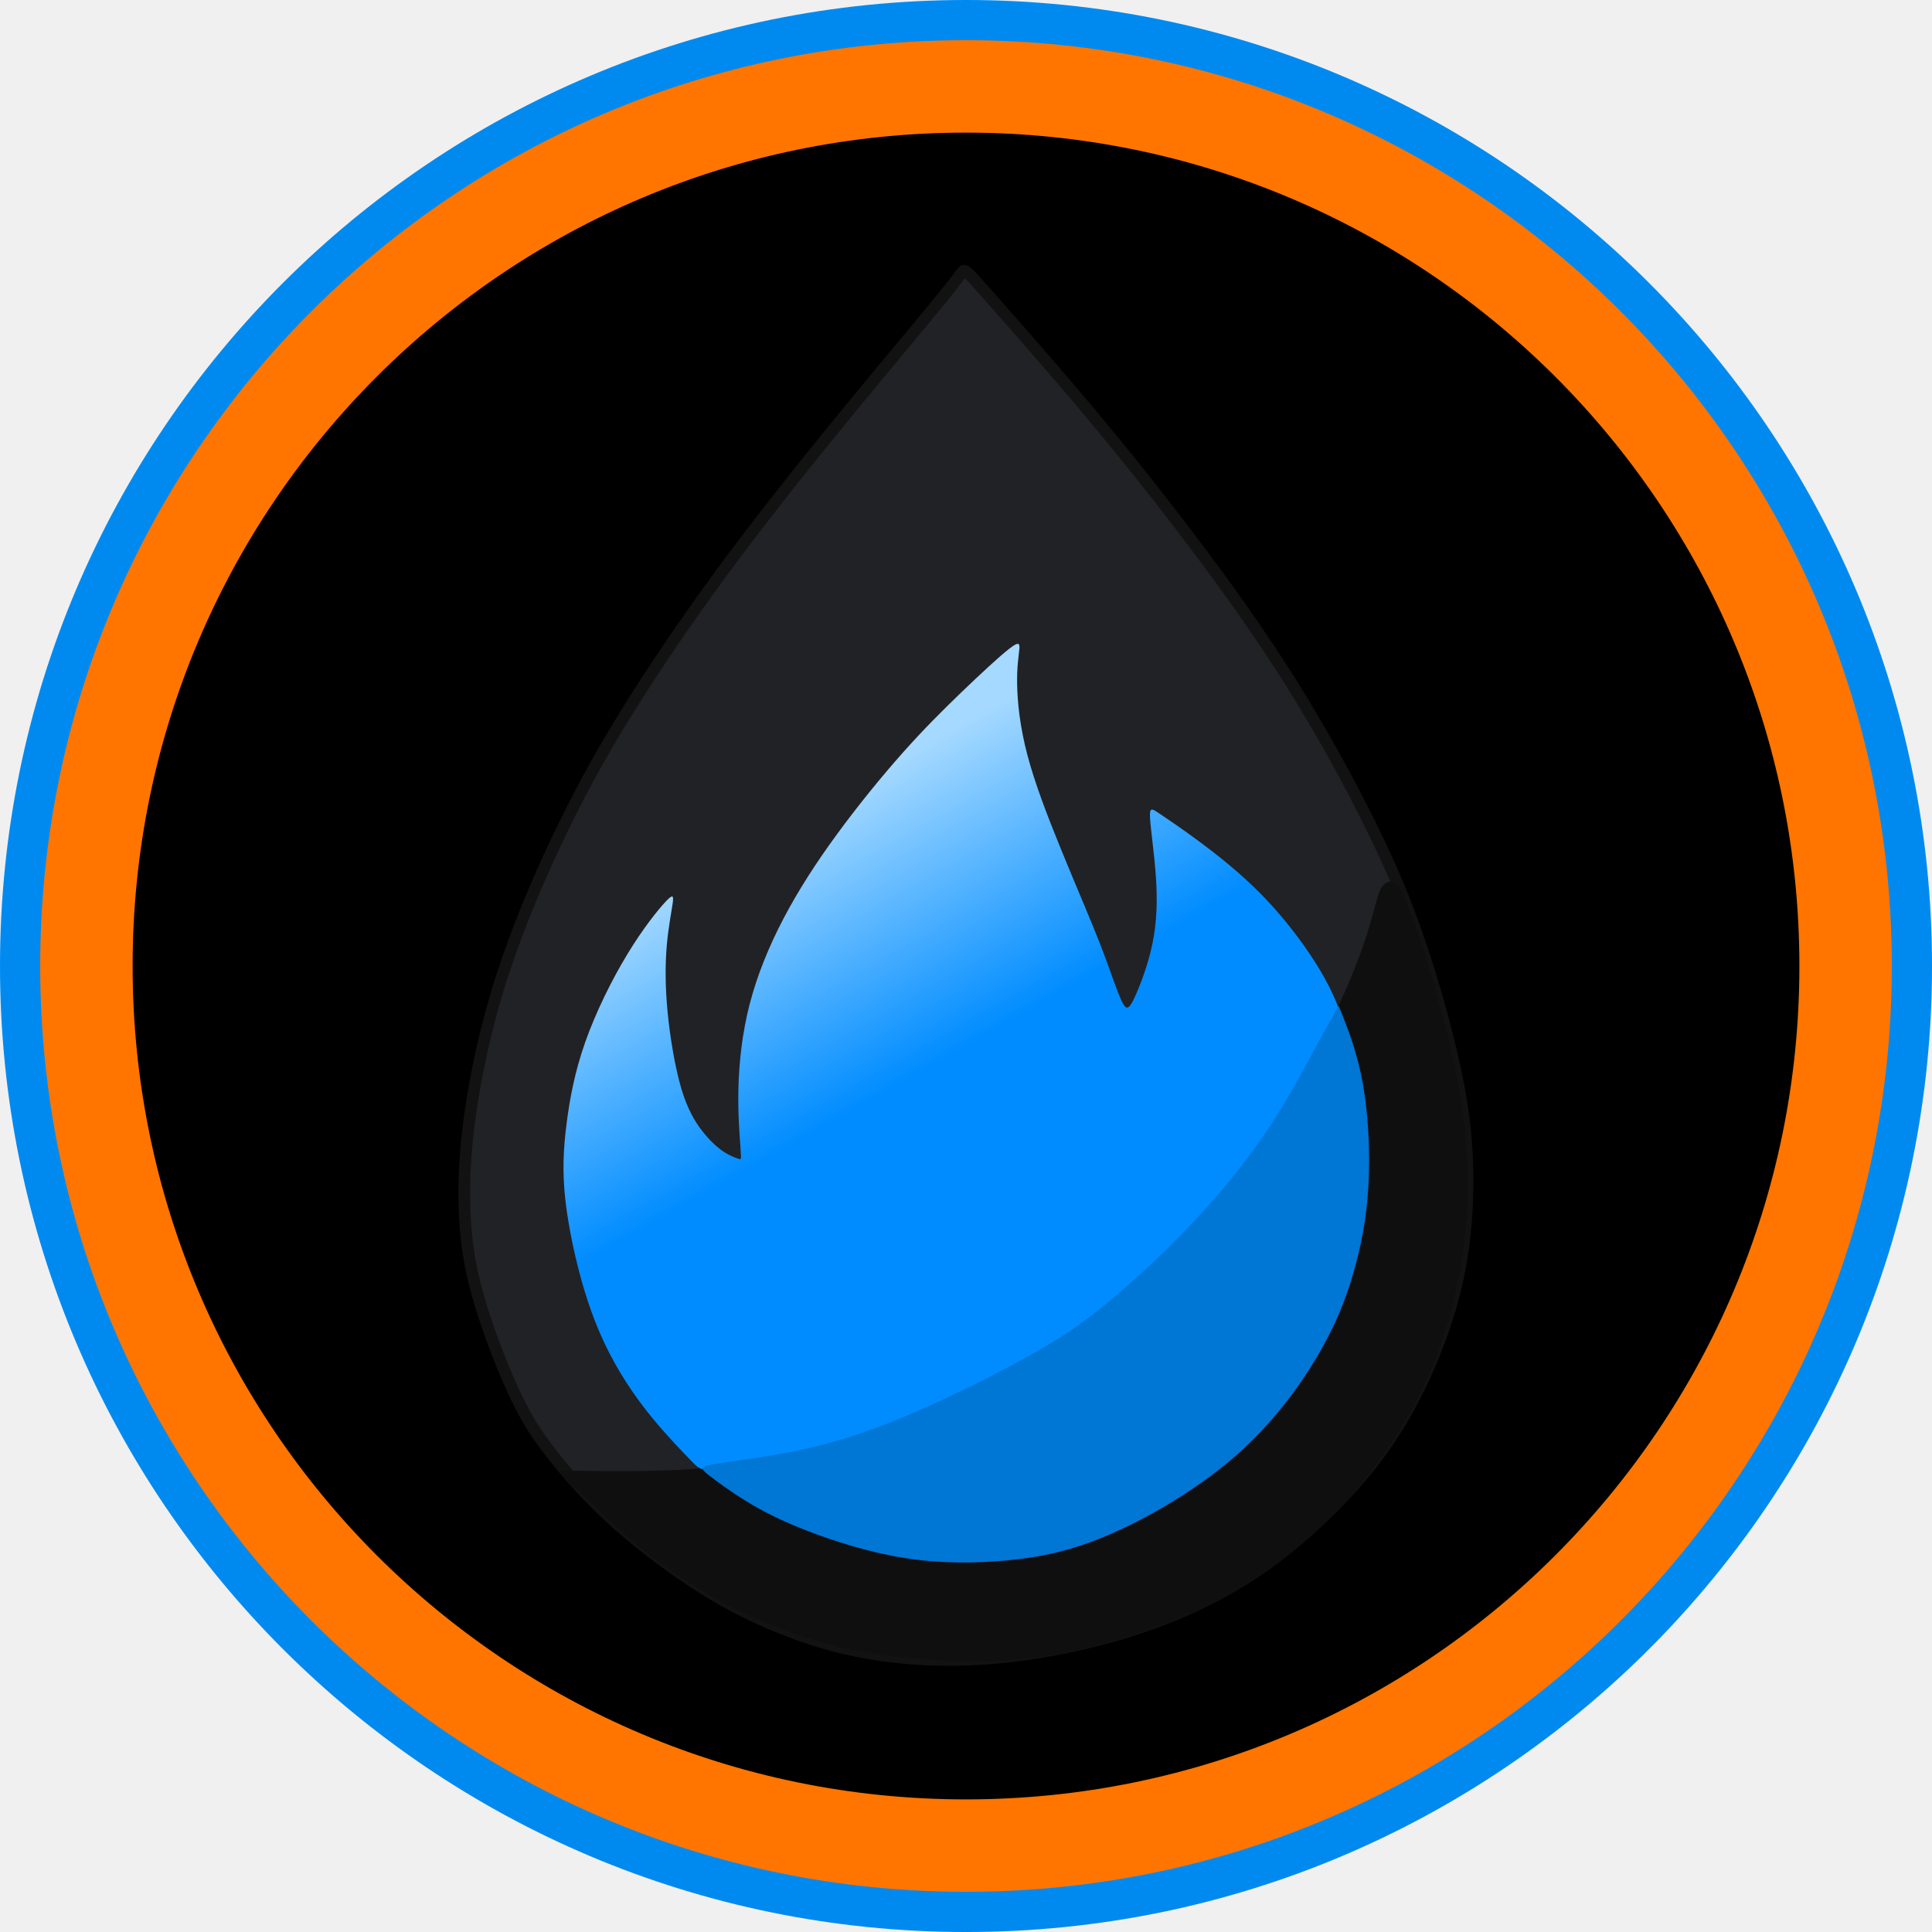
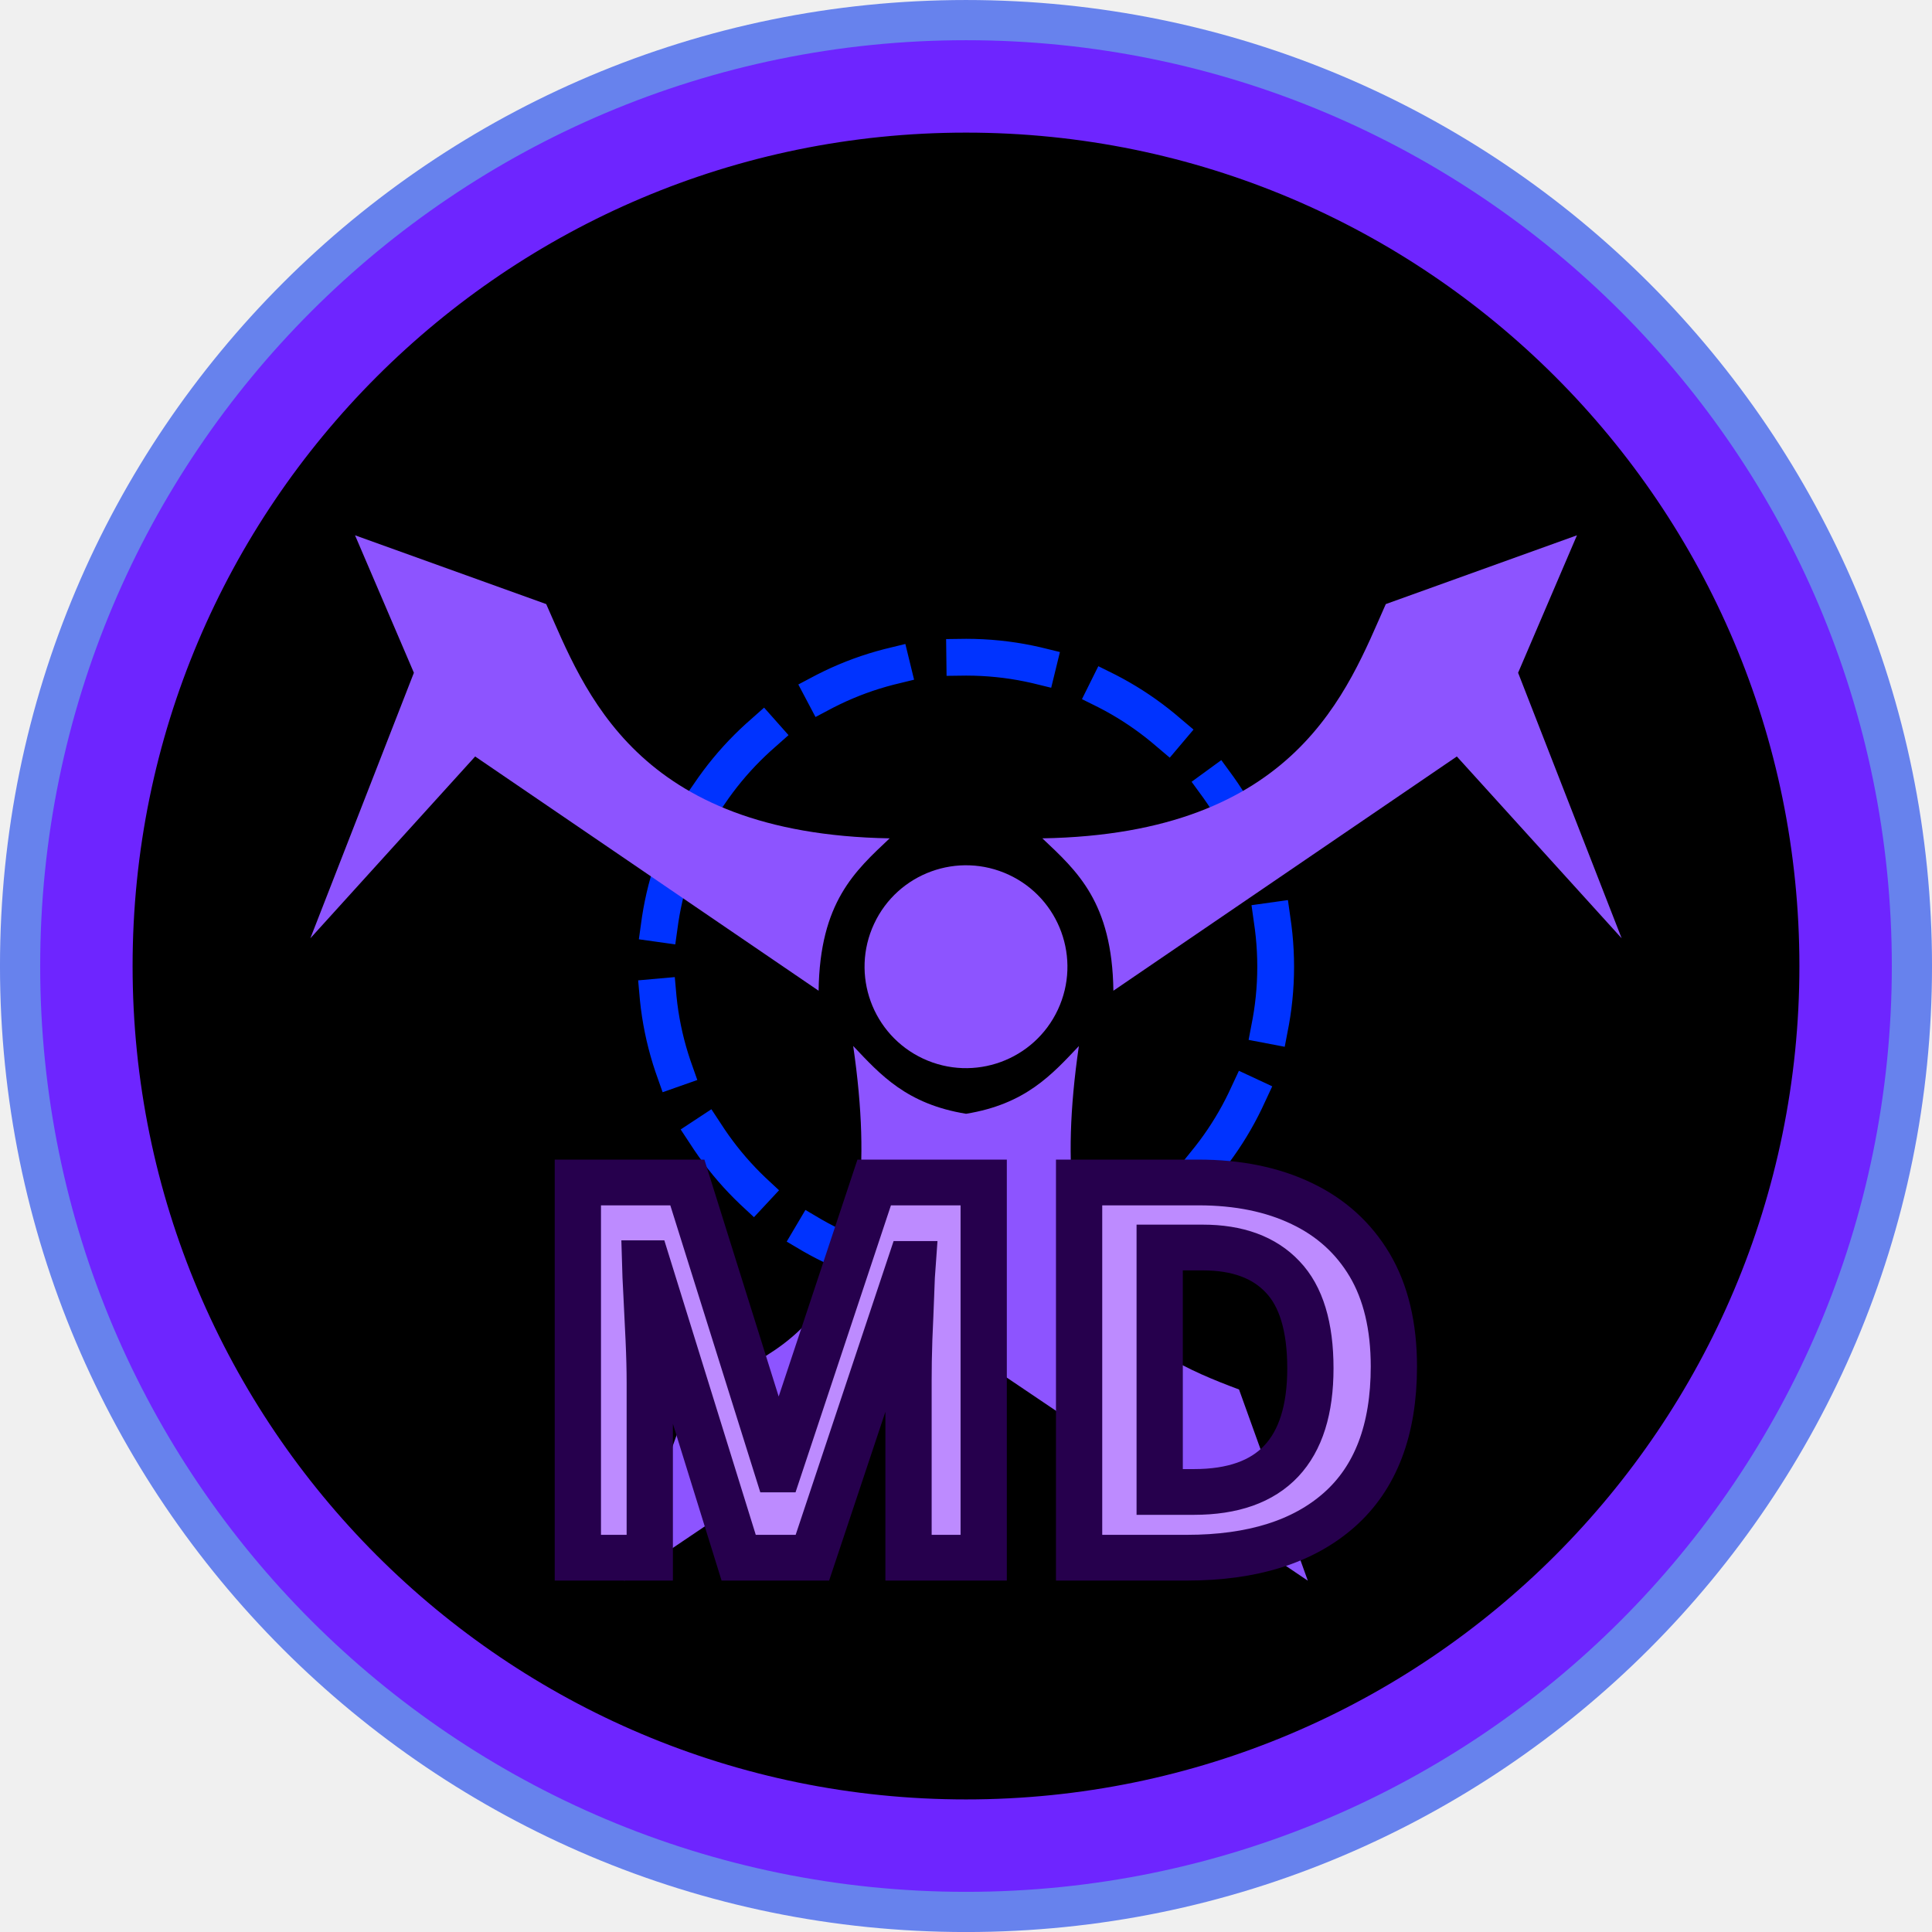
- <svg xmlns="http://www.w3.org/2000/svg" xmlns:xlink="http://www.w3.org/1999/xlink" viewBox="-26 -28 512 512" version="1.1" id="svg940" width="512" height="512" xml:space="preserve">
-   <defs id="defs928">
+ <svg xmlns="http://www.w3.org/2000/svg" width="84" height="84" viewBox="-26 -28 84 84" version="1.1" id="svg14">
+   <defs id="defs7">
    <clipPath id="b">
-       <circle cy="-15" r="9.5" id="circle900" cx="0" />
-       <circle cy="-15" r="9.5" transform="rotate(120)" id="circle902" cx="0" />
-       <circle cy="-15" r="9.5" transform="rotate(-120)" id="circle904" cx="0" />
+       <circle cy="-15" r="9.5" id="circle1" />
+       <circle cy="-15" r="9.5" transform="rotate(120)" id="circle2" />
+       <circle cy="-15" r="9.5" transform="rotate(-120)" id="circle3" />
    </clipPath>
-     <mask id="a" width="60" height="60" x="-30" y="-30" maskUnits="userSpaceOnUse">
-       <path fill="#ffffff" d="M -27,-27 H 27 V 27 H -27 Z" id="path907" />
-       <path d="m 2,-23 v -4 h -4 v 4 m 1.5,17 v 4 h 1 v -4" id="path909" />
-       <circle cy="-15" r="10.5" id="circle911" cx="0" />
-       <g transform="rotate(120)" id="g917">
-         <path d="m 2,-23 v -4 h -4 v 4 m 1.5,17 v 4 h 1 v -4" id="path913" />
-         <circle cy="-15" r="10.5" id="circle915" cx="0" />
+     <mask maskUnits="userSpaceOnUse" id="mask14">
+       <g id="g18" transform="matrix(-0.3980914,0.6895146,-0.6895146,-0.3980914,15.91439,-5.521869)">
+         <path fill="#ffffff" d="M -17.911,-20.069 H 49.912 V 47.755 H -17.911 Z" id="path14" style="stroke-width:1.256" />
+         <path d="m 18.512,-15.045 v -5.024 H 13.488 v 5.024 m 1.884,21.352 v 5.024 h 1.256 V 6.307" id="path15" style="stroke-width:1.256" />
+         <circle cy="-4.997" r="13.188" id="circle15" cx="16" style="stroke-width:1.256" />
+         <g transform="matrix(-0.6279965,1.087722,-1.087722,-0.6279965,16.00044,13.84271)" id="g16">
+           <path d="m 2,-23 v -4 h -4 v 4 m 1.5,17 v 4 h 1 v -4" id="path16" style="stroke-width:1" />
+           <circle cy="-15" r="10.5" id="circle16" cx="0" />
+         </g>
+         <g transform="matrix(-0.6279965,-1.087722,1.087722,-0.6279965,16.00044,13.84271)" id="g17">
+           <path d="m 2,-23 v -4 h -4 v 4 m 1.5,17 v 4 h 1 v -4" id="path17" />
+           <circle cy="-15" r="10.5" id="circle17" cx="0" />
+         </g>
+         <circle r="3.768" id="circle18" cx="16" cy="13.843" style="stroke-width:1.256" />
      </g>
-       <g transform="rotate(-120)" id="g923">
-         <path d="m 2,-23 v -4 h -4 v 4 m 1.5,17 v 4 h 1 v -4" id="path919" />
-         <circle cy="-15" r="10.5" id="circle921" cx="0" />
+     </mask>
+     <mask maskUnits="userSpaceOnUse" id="mask18">
+       <g id="g22" transform="matrix(-0.3980914,-0.6895146,0.6895146,-0.3980914,-3.175116,16.5432)" style="stroke-width:1.256">
+         <path fill="#ffffff" d="M -17.911,-20.069 H 49.912 V 47.755 H -17.911 Z" id="path18" />
+         <path d="m 18.512,-15.045 v -5.024 H 13.488 v 5.024 m 1.884,21.352 v 5.024 h 1.256 V 6.307" id="path19" />
+         <circle cy="-4.997" r="13.188" id="circle19" cx="16" />
+         <g transform="matrix(-0.6279965,1.087722,-1.087722,-0.6279965,16.00044,13.84271)" id="g20">
+           <path d="m 2,-23 v -4 h -4 v 4 m 1.5,17 v 4 h 1 v -4" id="path20" />
+           <circle cy="-15" r="10.5" id="circle20" cx="0" />
+         </g>
+         <g transform="matrix(-0.6279965,-1.087722,1.087722,-0.6279965,16.00044,13.84271)" id="g21">
+           <path d="m 2,-23 v -4 h -4 v 4 m 1.5,17 v 4 h 1 v -4" id="path21" />
+           <circle cy="-15" r="10.5" id="circle21" cx="0" />
+         </g>
+         <circle r="3.768" id="circle22" cx="16" cy="13.843" />
      </g>
-       <circle r="3" id="circle925" cx="0" cy="0" />
    </mask>
-     <linearGradient xlink:href="#linearGradient1789" id="linearGradient1791" x1="-52.509" y1="275.352" x2="-116.364" y2="162.721" gradientUnits="userSpaceOnUse" gradientTransform="matrix(0.08899653,0,0,0.0895527,29.7792,8.282948)" />
-     <linearGradient id="linearGradient1789">
-       <stop style="stop-color:#008cff;stop-opacity:1;" offset="0.566" id="stop1785" />
-       <stop style="stop-color:#a5d9ff;stop-opacity:1;" offset="1" id="stop1787" />
-     </linearGradient>
+     <mask maskUnits="userSpaceOnUse" id="mask22">
+       <g id="g26" transform="matrix(0.7961828,0,0,0.7961828,-12.73927,-11.02133)">
+         <path fill="#ffffff" d="M -17.911,-20.069 H 49.912 V 47.755 H -17.911 Z" id="path22" />
+         <path d="m 18.512,-15.045 v -5.024 H 13.488 v 5.024 m 1.884,21.352 v 5.024 h 1.256 V 6.307" id="path23" />
+         <circle cy="-4.997" r="13.188" id="circle23" cx="16" />
+         <g transform="matrix(-0.6279965,1.087722,-1.087722,-0.6279965,16.00044,13.84271)" id="g24">
+           <path d="m 2,-23 v -4 h -4 v 4 m 1.5,17 v 4 h 1 v -4" id="path24" />
+           <circle cy="-15" r="10.5" id="circle24" cx="0" />
+         </g>
+         <g transform="matrix(-0.6279965,-1.087722,1.087722,-0.6279965,16.00044,13.84271)" id="g25">
+           <path d="m 2,-23 v -4 h -4 v 4 m 1.5,17 v 4 h 1 v -4" id="path25" />
+           <circle cy="-15" r="10.5" id="circle25" cx="0" />
+         </g>
+         <circle r="3.768" id="circle26" cx="16" cy="13.843" />
+       </g>
+     </mask>
+     <mask id="b-3" maskUnits="userSpaceOnUse" x="-30" y="-30" width="60" height="60">
+       <path d="M -27,-27 H 27 V 27 H -27 Z" fill="#ffffff" id="path3" />
+       <path d="m 2,-23 v -4 h -4 v 4 m 1.5,17 v 4 h 1 v -4" id="path4" />
+       <circle cy="-15" r="10.5" id="circle4" cx="0" />
+       <g transform="rotate(120)" id="g5">
+         <path d="m 2,-23 v -4 h -4 v 4 m 1.5,17 v 4 h 1 v -4" id="path5" />
+         <circle cy="-15" r="10.5" id="circle5" cx="0" />
+       </g>
+       <g transform="rotate(-120)" id="g6">
+         <path d="m 2,-23 v -4 h -4 v 4 m 1.5,17 v 4 h 1 v -4" id="path6" />
+         <circle cy="-15" r="10.5" id="circle6" cx="0" />
+       </g>
+       <circle r="3" id="circle7" cx="0" cy="0" />
+     </mask>
+     <clipPath id="d">
+       <circle cy="-15" r="9.5" id="circle1-6" cx="0" />
+       <circle transform="rotate(120)" cy="-15" r="9.5" id="circle2-7" cx="0" />
+       <circle transform="rotate(-120)" cy="-15" r="9.5" id="circle3-5" cx="0" />
+     </clipPath>
  </defs>
-   <g id="g958" transform="matrix(8.163575,0,0,8.163575,191.3552,205.6823)">
-     <circle style="fill:#000000;fill-opacity:1;stroke:#008af0;stroke-width:3.75;stroke-linejoin:round;stroke-miterlimit:4;stroke-dasharray:none;stroke-opacity:1" id="path1805" cx="4.734" cy="2.734" r="29.484" />
-     <circle style="fill:none;fill-opacity:1;stroke:#ff7500;stroke-width:3;stroke-linejoin:round;stroke-miterlimit:4;stroke-dasharray:none;stroke-opacity:1" id="path1388" cx="4.734" cy="2.734" r="28.554" />
+   <circle cx="16" cy="14.001" r="39.489" style="fill:#000000;fill-opacity:1;stroke:#6782ed;stroke-width:5.023;stroke-linejoin:round;stroke-miterlimit:4;stroke-dasharray:none;stroke-opacity:1" id="circle8" />
+   <circle cx="16" cy="14.001" r="38.244" style="fill:none;fill-opacity:1;stroke:#6e25ff;stroke-width:4.018;stroke-linejoin:round;stroke-miterlimit:4;stroke-dasharray:none;stroke-opacity:1" id="circle9" />
+   <g id="g11419" transform="matrix(1.61051,0,0,1.61051,-9.76816,-4.54714)" style="stroke-width:0.621">
+     <circle style="fill:none;fill-opacity:1;stroke:#0033ff;stroke-width:0.993;stroke-linecap:square;stroke-linejoin:miter;stroke-dasharray:1.987, 1.987;stroke-dashoffset:0.397;stroke-opacity:1" id="circle11308" cx="16.004" cy="11.536" r="8.356" />
+     <circle style="fill:#8d54ff;fill-opacity:1;stroke:none;stroke-width:1.242;stroke-linecap:square;stroke-linejoin:round;stroke-dasharray:none;stroke-opacity:1" id="path6341" cx="19.376" cy="3.693" r="2.738" transform="rotate(25)" />
+     <path id="path11025" style="fill:#8d54ff;fill-opacity:1;stroke:none;stroke-width:1.242;stroke-linecap:square;stroke-linejoin:round;stroke-dasharray:none;stroke-opacity:1" d="m 12.955,13.678 c 1.001,6.876 -1.556,8.238 -4.324,9.271 l -1.857,5.162 9.227,-6.225 9.227,6.225 -1.857,-5.162 c -2.769,-1.033 -5.325,-2.395 -4.324,-9.271 -0.734,0.777 -1.443,1.567 -3.045,1.828 -1.602,-0.261 -2.311,-1.051 -3.045,-1.828 z" />
+     <path id="path11030" style="fill:#8d54ff;fill-opacity:1;stroke:none;stroke-width:1.242;stroke-linecap:square;stroke-linejoin:round;stroke-dasharray:none;stroke-opacity:1" d="m 27.333,1.746 5.161,-1.857 -1.589,3.711 2.795,7.168 -4.449,-4.908 -9.272,6.324 C 19.947,9.79 18.993,8.95 18.061,8.07 c 6.876,-0.119 8.239,-4.001 9.272,-6.324 z" />
+     <path id="path11032" style="fill:#8d54ff;fill-opacity:1;stroke:none;stroke-width:1.242;stroke-linecap:square;stroke-linejoin:round;stroke-dasharray:none;stroke-opacity:1" d="m 4.667,1.746 -5.161,-1.857 1.589,3.711 -2.795,7.168 4.449,-4.908 9.272,6.324 C 12.053,9.79 13.007,8.95 13.939,8.07 7.063,7.951 5.7,4.069 4.667,1.746 Z" />
  </g>
-   <g id="g860" transform="matrix(14.98831,0,0,14.89522,-136.8237,-134.4517)" style="stroke-width:0.219">
-     <path style="fill:#212226;stroke:#121212;stroke-width:0.207;stroke-linecap:round;stroke-linejoin:round;stroke-miterlimit:10" d="m 24.812,12.337 c 0.362,0.411 1.086,1.234 1.76,2.039 0.674,0.806 1.299,1.595 1.908,2.407 0.609,0.811 1.201,1.645 1.738,2.505 0.537,0.861 1.02,1.749 1.392,2.505 0.373,0.757 0.636,1.382 0.888,2.127 0.252,0.746 0.493,1.612 0.641,2.33 0.148,0.718 0.203,1.288 0.203,1.908 -10e-6,0.619 -0.055,1.288 -0.236,2.001 -0.181,0.713 -0.488,1.469 -0.844,2.105 -0.356,0.636 -0.762,1.151 -1.25,1.65 -0.488,0.499 -1.058,0.981 -1.688,1.371 -0.63,0.389 -1.321,0.685 -2.034,0.905 -0.713,0.219 -1.447,0.362 -2.089,0.433 -0.641,0.071 -1.19,0.071 -1.683,0.033 -0.493,-0.038 -0.932,-0.115 -1.321,-0.214 -0.389,-0.099 -0.729,-0.219 -1.096,-0.373 -0.367,-0.153 -0.762,-0.34 -1.25,-0.647 -0.488,-0.307 -1.069,-0.735 -1.551,-1.168 -0.482,-0.433 -0.866,-0.872 -1.151,-1.239 -0.285,-0.367 -0.471,-0.663 -0.691,-1.146 -0.219,-0.482 -0.471,-1.151 -0.625,-1.71 -0.154,-0.559 -0.208,-1.009 -0.225,-1.502 -0.016,-0.493 0.005,-1.031 0.104,-1.721 0.099,-0.691 0.274,-1.535 0.559,-2.423 0.285,-0.888 0.68,-1.82 1.075,-2.637 0.395,-0.817 0.789,-1.519 1.283,-2.303 0.493,-0.784 1.085,-1.65 1.754,-2.549 0.669,-0.899 1.414,-1.831 2.045,-2.604 0.63,-0.773 1.146,-1.387 1.464,-1.776 0.318,-0.389 0.439,-0.554 0.499,-0.636 0.06,-0.082 0.06,-0.082 0.422,0.329 z" id="path435" />
-     <path style="fill:#0f0f0f;fill-opacity:1;stroke:#121212;stroke-width:0.207;stroke-linecap:round;stroke-linejoin:round;stroke-miterlimit:10;stroke-opacity:0" d="m 17.554,33.312 c 0.274,0.005 0.822,0.016 1.436,10e-7 0.614,-0.016 1.294,-0.06 2.001,-0.197 0.707,-0.137 1.442,-0.367 2.111,-0.609 0.669,-0.241 1.272,-0.493 1.908,-0.839 0.636,-0.345 1.305,-0.784 1.919,-1.261 0.614,-0.477 1.173,-0.992 1.705,-1.579 0.532,-0.587 1.036,-1.244 1.497,-2.006 0.461,-0.762 0.877,-1.628 1.135,-2.248 0.258,-0.619 0.356,-0.992 0.422,-1.239 0.066,-0.247 0.099,-0.367 0.165,-0.439 0.066,-0.071 0.165,-0.093 0.247,-0.011 0.082,0.082 0.148,0.269 0.247,0.543 0.099,0.274 0.23,0.636 0.4,1.223 0.17,0.587 0.378,1.398 0.493,2.165 0.115,0.768 0.137,1.491 0.066,2.226 -0.071,0.735 -0.236,1.48 -0.471,2.127 -0.236,0.647 -0.543,1.195 -0.866,1.683 -0.323,0.488 -0.663,0.916 -1.091,1.338 -0.428,0.422 -0.943,0.839 -1.453,1.157 -0.51,0.318 -1.014,0.537 -1.59,0.746 -0.576,0.208 -1.223,0.406 -1.858,0.51 -0.636,0.104 -1.261,0.115 -1.88,0.088 -0.619,-0.027 -1.233,-0.093 -1.853,-0.241 -0.619,-0.148 -1.244,-0.378 -1.82,-0.663 -0.576,-0.285 -1.102,-0.625 -1.535,-0.965 -0.433,-0.34 -0.773,-0.68 -0.976,-0.877 -0.203,-0.197 -0.269,-0.252 -0.323,-0.291 -0.055,-0.038 -0.099,-0.06 -0.148,-0.115 -0.049,-0.055 -0.104,-0.143 -0.132,-0.186 -0.027,-0.044 -0.027,-0.044 0.247,-0.038 z" id="path443" />
-     <path style="fill:url(#linearGradient1791);fill-opacity:1;stroke:none;stroke-width:0.207;stroke-linecap:round;stroke-linejoin:round;stroke-miterlimit:10" d="m 20.488,27.579 c -0.016,-0.203 -0.049,-0.608 -0.038,-1.069 0.011,-0.461 0.066,-0.976 0.197,-1.491 0.132,-0.515 0.34,-1.031 0.603,-1.535 0.263,-0.504 0.581,-0.998 0.948,-1.502 0.367,-0.504 0.784,-1.02 1.157,-1.442 0.373,-0.422 0.702,-0.751 1.036,-1.075 0.334,-0.323 0.674,-0.641 0.85,-0.778 0.175,-0.137 0.186,-0.093 0.175,0.022 -0.011,0.115 -0.044,0.302 -0.038,0.614 0.005,0.313 0.049,0.751 0.181,1.255 0.132,0.504 0.351,1.075 0.57,1.617 0.219,0.543 0.439,1.058 0.592,1.436 0.153,0.378 0.241,0.619 0.323,0.85 0.082,0.23 0.159,0.45 0.219,0.543 0.06,0.093 0.104,0.06 0.197,-0.143 0.093,-0.203 0.236,-0.576 0.312,-0.954 0.077,-0.378 0.088,-0.762 0.06,-1.173 -0.027,-0.411 -0.093,-0.85 -0.104,-1.053 -0.011,-0.203 0.033,-0.17 0.17,-0.077 0.137,0.093 0.367,0.247 0.691,0.488 0.323,0.241 0.74,0.57 1.118,0.959 0.378,0.389 0.718,0.839 0.954,1.217 0.236,0.378 0.367,0.685 0.417,0.85 0.049,0.164 0.016,0.186 -0.06,0.329 -0.077,0.143 -0.197,0.406 -0.384,0.768 -0.186,0.362 -0.439,0.822 -0.85,1.365 -0.411,0.543 -0.981,1.168 -1.639,1.798 -0.658,0.63 -1.403,1.266 -2.286,1.82 -0.883,0.554 -1.902,1.025 -2.927,1.371 -1.025,0.345 -2.056,0.565 -2.588,0.658 -0.532,0.093 -0.565,0.06 -0.718,-0.099 -0.154,-0.159 -0.428,-0.444 -0.68,-0.751 -0.252,-0.307 -0.482,-0.636 -0.685,-1.003 -0.203,-0.367 -0.378,-0.773 -0.532,-1.283 -0.154,-0.51 -0.285,-1.124 -0.34,-1.628 -0.055,-0.504 -0.033,-0.899 0.022,-1.338 0.055,-0.439 0.143,-0.921 0.329,-1.453 0.186,-0.532 0.471,-1.113 0.746,-1.568 0.274,-0.455 0.537,-0.784 0.674,-0.932 0.137,-0.148 0.148,-0.115 0.126,0.038 -0.022,0.153 -0.077,0.428 -0.104,0.757 -0.027,0.329 -0.027,0.713 0.016,1.168 0.044,0.455 0.132,0.981 0.241,1.354 0.11,0.373 0.241,0.592 0.373,0.762 0.132,0.17 0.263,0.291 0.378,0.367 0.115,0.077 0.214,0.11 0.263,0.126 0.049,0.016 0.049,0.016 0.033,-0.186 z" id="path431" />
-     <path style="fill:#0076d5;fill-opacity:1;stroke:#008cff;stroke-width:0.208;stroke-linecap:round;stroke-linejoin:round;stroke-miterlimit:10;stroke-opacity:0" d="m 31.142,25.24 c 0.083,0.21 0.248,0.629 0.348,1.181 0.099,0.552 0.132,1.236 0.099,1.827 -0.033,0.59 -0.132,1.087 -0.27,1.562 -0.138,0.475 -0.315,0.927 -0.64,1.479 -0.326,0.552 -0.8,1.203 -1.457,1.777 -0.657,0.574 -1.495,1.071 -2.191,1.374 -0.695,0.304 -1.247,0.414 -1.832,0.469 -0.585,0.055 -1.203,0.055 -1.821,-0.044 -0.618,-0.099 -1.236,-0.298 -1.705,-0.48 -0.469,-0.182 -0.789,-0.348 -1.076,-0.524 -0.287,-0.177 -0.541,-0.364 -0.679,-0.475 -0.138,-0.11 -0.16,-0.143 0.121,-0.193 0.281,-0.05 0.866,-0.116 1.451,-0.237 0.585,-0.121 1.17,-0.298 1.915,-0.613 0.745,-0.315 1.65,-0.767 2.285,-1.131 0.635,-0.364 0.999,-0.64 1.424,-1.004 0.425,-0.364 0.911,-0.817 1.374,-1.313 0.464,-0.497 0.905,-1.037 1.264,-1.567 0.359,-0.53 0.635,-1.048 0.828,-1.407 0.193,-0.359 0.304,-0.557 0.37,-0.679 0.066,-0.121 0.088,-0.166 0.099,-0.188 0.011,-0.022 0.011,-0.022 0.094,0.188 z" id="path360" />
-   </g>
+   <text xml:space="preserve" style="font-weight:bold;font-size:22.981px;line-height:1.25;font-family:'Russo One';-inkscape-font-specification:'Russo One Bold';letter-spacing:0px;word-spacing:0px;writing-mode:lr-tb;fill:#bd8bff;fill-opacity:1;stroke:#26004d;stroke-width:2;stroke-dasharray:none;stroke-opacity:1" x="-2.934" y="39.949" id="text5563" transform="scale(1.00561,0.9944217)">
+     <tspan id="tspan5561" x="-2.934" y="39.949" style="stroke-width:2">MD</tspan>
+   </text>
</svg>
